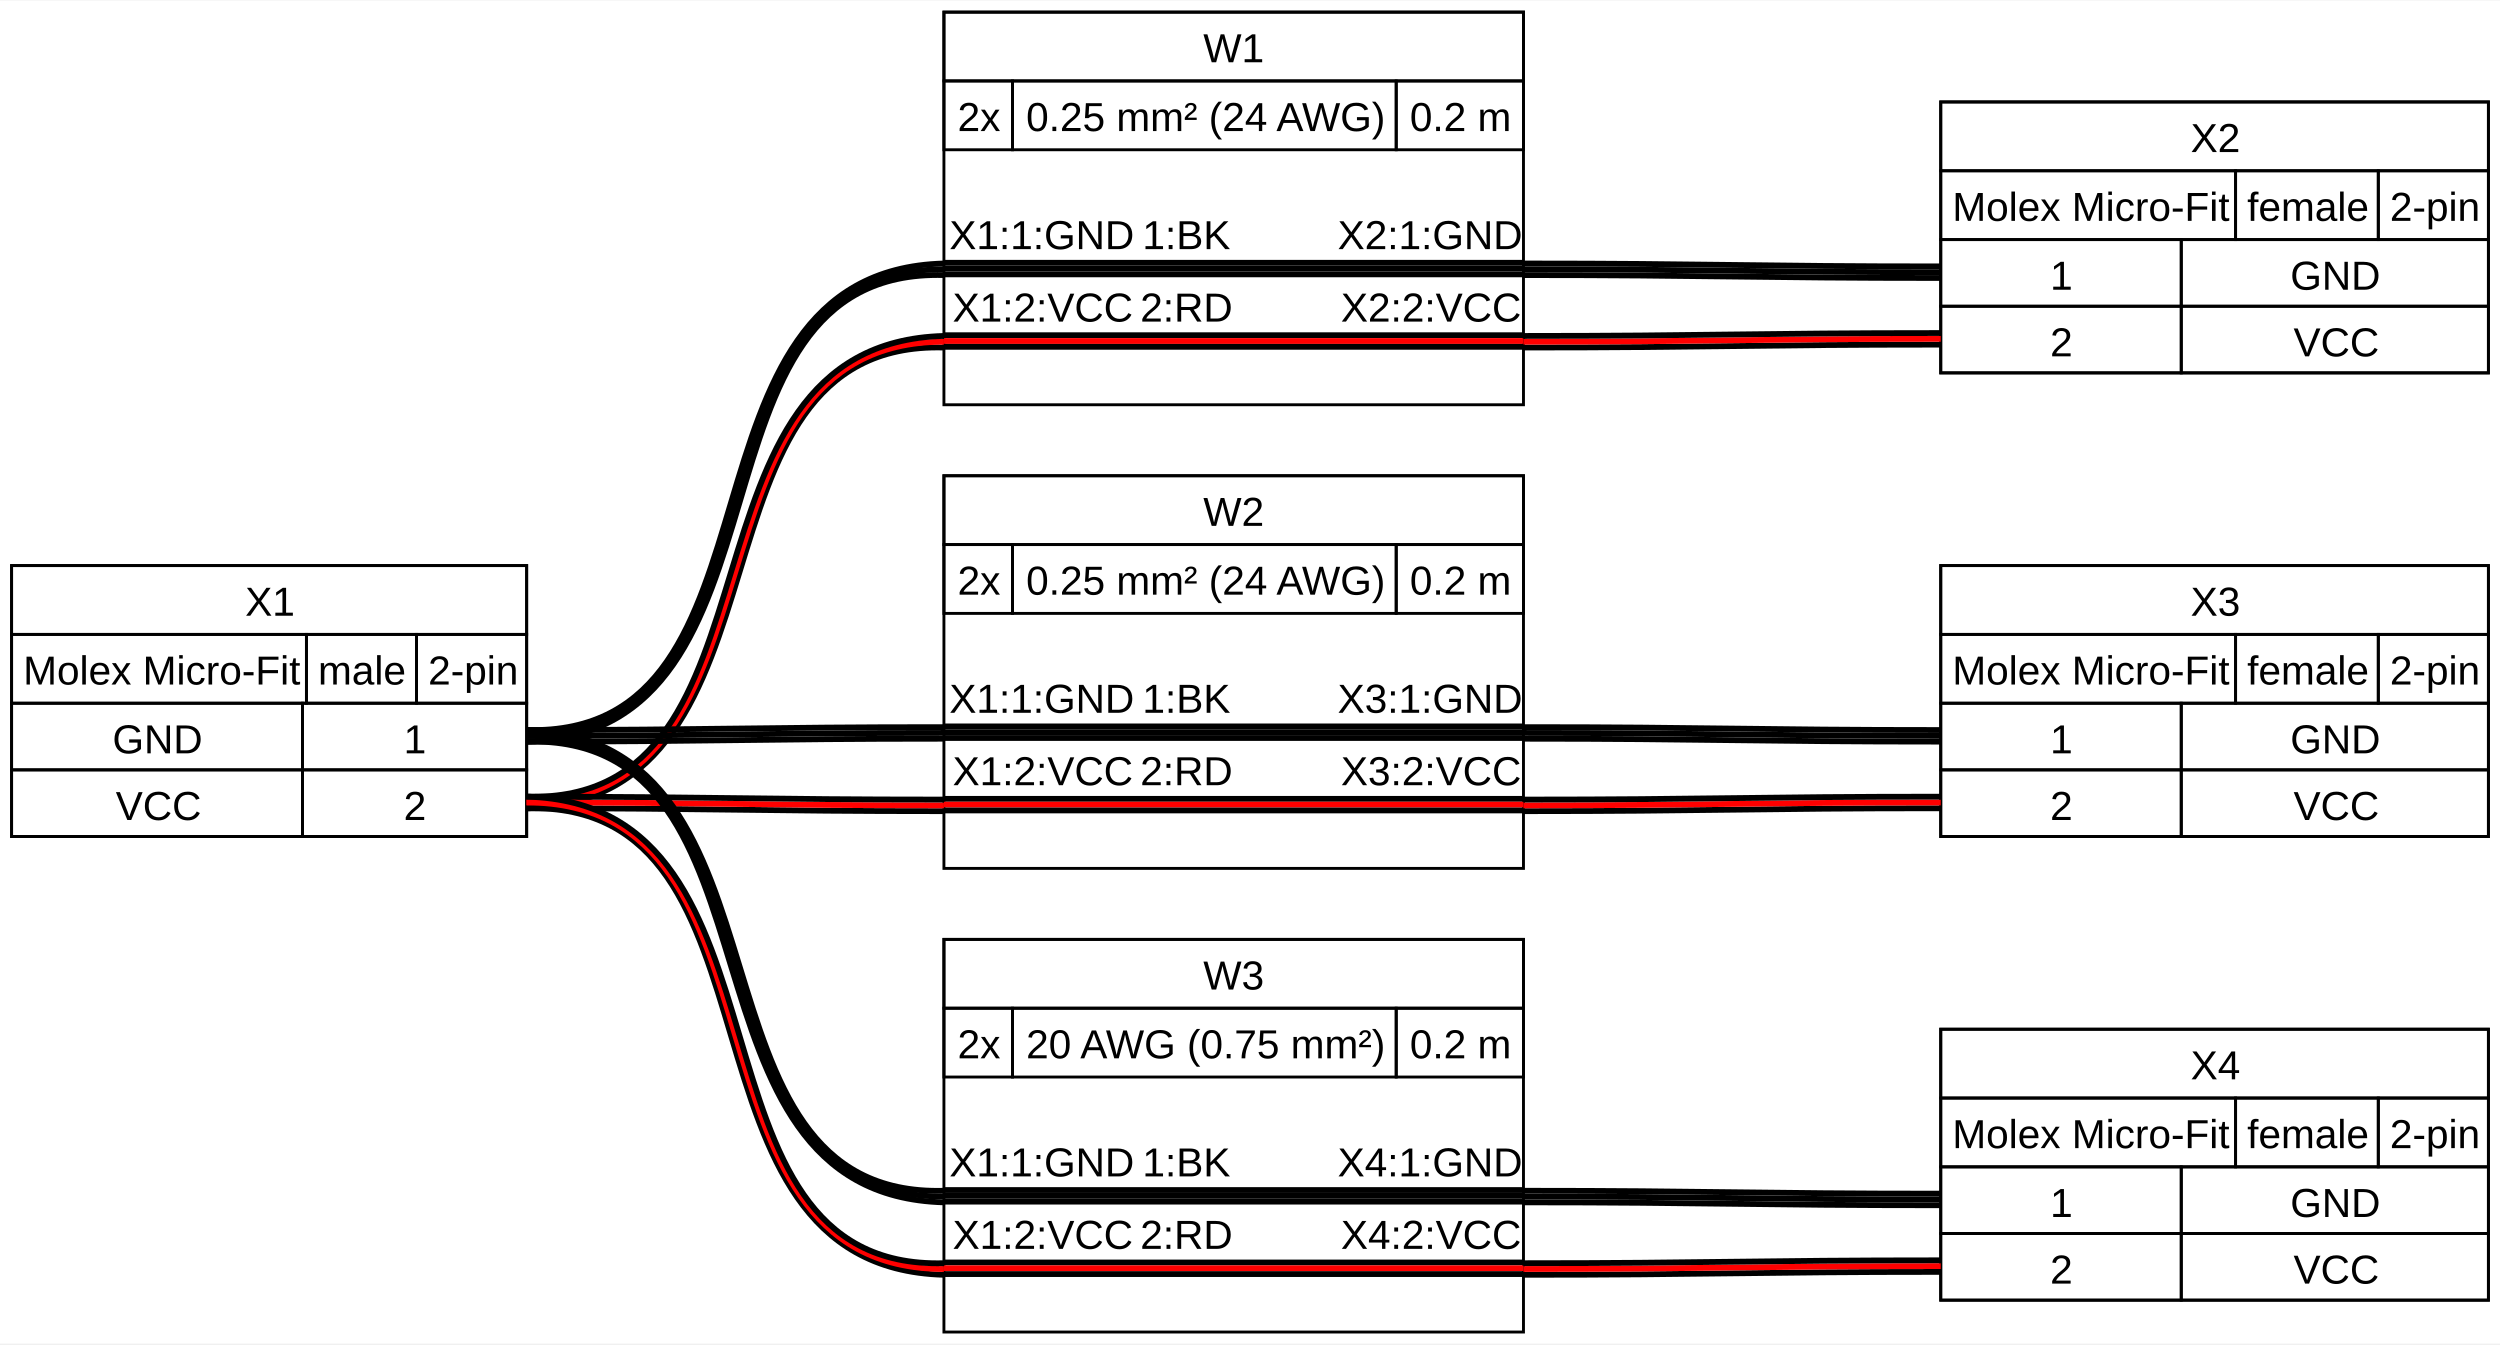
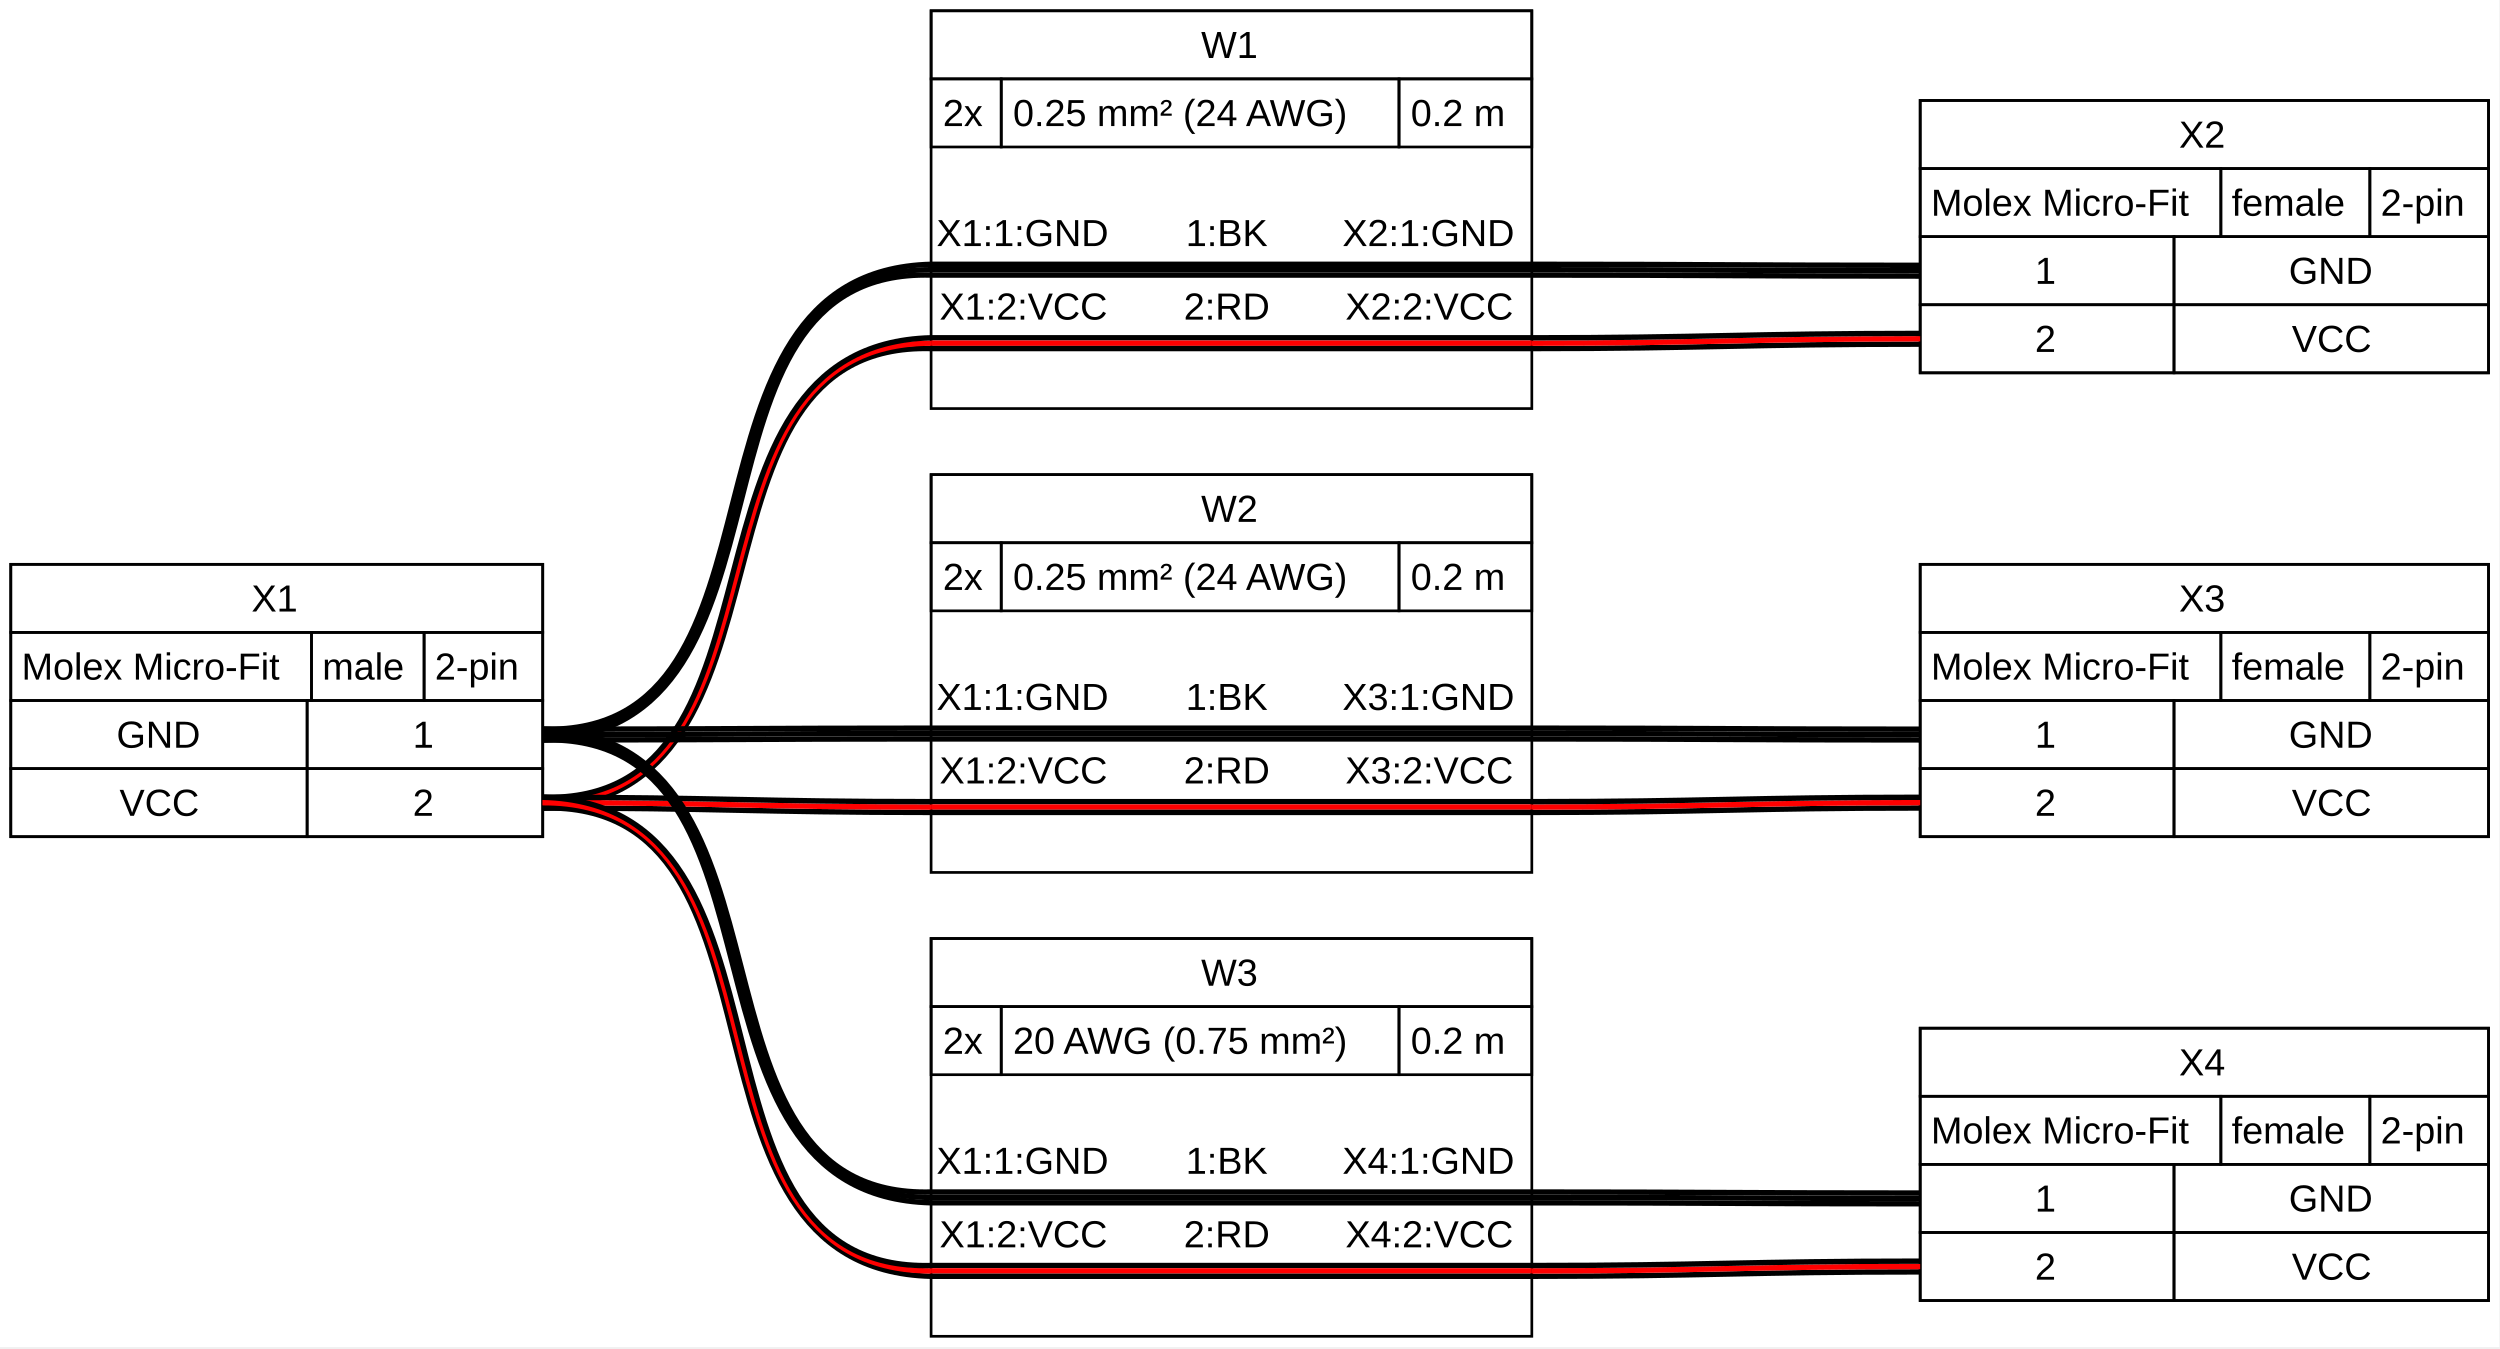
- <svg xmlns="http://www.w3.org/2000/svg" width="863pt" height="464pt" viewBox="0.00 0.00 862.75 463.50">
-   <g id="graph0" class="graph" transform="scale(1 1) rotate(0) translate(4 459.5)">
-     <polygon fill="#ffffff" stroke="none" points="-4,4 -4,-459.5 858.75,-459.5 858.75,4 -4,4" />
+ <svg xmlns="http://www.w3.org/2000/svg" width="927pt" height="500pt" viewBox="0.00 0.00 927.00 500.00">
+   <g id="graph0" class="graph" transform="scale(1 1) rotate(0) translate(4 495.5)">
+     <polygon fill="#ffffff" stroke="none" points="-4,4 -4,-495.5 922.75,-495.5 922.75,4 -4,4" />
    <g id="node1" class="node">
-       <polygon fill="#ffffff" stroke="black" points="177.75,-264.5 0,-264.5 0,-171 177.75,-171 177.75,-264.5" />
-       <polygon fill="none" stroke="black" points="0,-240.75 0,-264.5 177.75,-264.5 177.75,-240.75 0,-240.75" />
-       <text text-anchor="start" x="80.62" y="-247.2" font-family="arial" font-size="14.00">X1</text>
-       <polygon fill="none" stroke="black" points="0,-217 0,-240.75 101.75,-240.75 101.75,-217 0,-217" />
-       <text text-anchor="start" x="4" y="-223.45" font-family="arial" font-size="14.00">Molex Micro-Fit</text>
-       <polygon fill="none" stroke="black" points="101.75,-217 101.75,-240.75 139.75,-240.75 139.75,-217 101.75,-217" />
-       <text text-anchor="start" x="105.75" y="-223.45" font-family="arial" font-size="14.00">male</text>
-       <polygon fill="none" stroke="black" points="139.75,-217 139.75,-240.75 177.75,-240.75 177.75,-217 139.75,-217" />
-       <text text-anchor="start" x="143.75" y="-223.45" font-family="arial" font-size="14.00">2-pin</text>
-       <polygon fill="none" stroke="black" points="0,-194 0,-217 100.38,-217 100.38,-194 0,-194" />
-       <text text-anchor="start" x="34.81" y="-199.7" font-family="arial" font-size="14.00">GND</text>
-       <polygon fill="none" stroke="black" points="100.38,-194 100.38,-217 177.75,-217 177.75,-194 100.38,-194" />
-       <text text-anchor="start" x="135.31" y="-199.7" font-family="arial" font-size="14.00">1</text>
-       <polygon fill="none" stroke="black" points="0,-171 0,-194 100.38,-194 100.38,-171 0,-171" />
-       <text text-anchor="start" x="35.94" y="-176.7" font-family="arial" font-size="14.00">VCC</text>
-       <polygon fill="none" stroke="black" points="100.38,-171 100.38,-194 177.75,-194 177.75,-171 100.38,-171" />
-       <text text-anchor="start" x="135.31" y="-176.7" font-family="arial" font-size="14.00">2</text>
+       <polygon fill="#ffffff" stroke="black" points="197.25,-286.25 0,-286.25 0,-185.25 197.25,-185.25 197.25,-286.25" />
+       <polygon fill="none" stroke="black" points="0,-261 0,-286.25 197.25,-286.25 197.25,-261 0,-261" />
+       <text xml:space="preserve" text-anchor="start" x="89.25" y="-268.75" font-family="arial" font-size="14.00">X1</text>
+       <polygon fill="none" stroke="black" points="0,-235.75 0,-261 111.5,-261 111.5,-235.75 0,-235.75" />
+       <text xml:space="preserve" text-anchor="start" x="4" y="-243.5" font-family="arial" font-size="14.00">Molex Micro-Fit</text>
+       <polygon fill="none" stroke="black" points="111.5,-235.75 111.5,-261 153.25,-261 153.25,-235.75 111.5,-235.75" />
+       <text xml:space="preserve" text-anchor="start" x="115.5" y="-243.5" font-family="arial" font-size="14.00">male</text>
+       <polygon fill="none" stroke="black" points="153.25,-235.75 153.25,-261 197.25,-261 197.25,-235.75 153.25,-235.75" />
+       <text xml:space="preserve" text-anchor="start" x="157.25" y="-243.5" font-family="arial" font-size="14.00">2-pin</text>
+       <polygon fill="none" stroke="black" points="0,-210.5 0,-235.75 109.88,-235.75 109.88,-210.5 0,-210.5" />
+       <text xml:space="preserve" text-anchor="start" x="39.19" y="-218.25" font-family="arial" font-size="14.00">GND</text>
+       <polygon fill="none" stroke="black" points="109.88,-210.5 109.88,-235.75 197.25,-235.75 197.25,-210.5 109.88,-210.5" />
+       <text xml:space="preserve" text-anchor="start" x="149.06" y="-218.25" font-family="arial" font-size="14.00">1</text>
+       <polygon fill="none" stroke="black" points="0,-185.25 0,-210.5 109.88,-210.5 109.88,-185.25 0,-185.25" />
+       <text xml:space="preserve" text-anchor="start" x="40.31" y="-193" font-family="arial" font-size="14.00">VCC</text>
+       <polygon fill="none" stroke="black" points="109.88,-185.25 109.88,-210.5 197.25,-210.5 197.25,-185.25 109.88,-185.25" />
+       <text xml:space="preserve" text-anchor="start" x="149.06" y="-193" font-family="arial" font-size="14.00">2</text>
    </g>
    <g id="node5" class="node">
-       <polygon fill="#ffffff" stroke="black" points="521.75,-455.5 321.75,-455.5 321.75,-320 521.75,-320 521.75,-455.5" />
-       <polygon fill="none" stroke="black" points="321.75,-431.75 321.75,-455.5 521.75,-455.5 521.75,-431.75 321.75,-431.75" />
-       <text text-anchor="start" x="411.25" y="-438.2" font-family="arial" font-size="14.00">W1</text>
-       <polygon fill="none" stroke="black" points="321.75,-408 321.75,-431.75 345.42,-431.75 345.42,-408 321.75,-408" />
-       <text text-anchor="start" x="326.46" y="-414.45" font-family="arial" font-size="14.00">2x</text>
-       <polygon fill="none" stroke="black" points="345.42,-408 345.42,-431.75 477.83,-431.75 477.83,-408 345.42,-408" />
-       <text text-anchor="start" x="350.12" y="-414.45" font-family="arial" font-size="14.00">0.25 mm² (24 AWG)</text>
-       <polygon fill="none" stroke="black" points="477.83,-408 477.83,-431.75 521.75,-431.75 521.75,-408 477.83,-408" />
-       <text text-anchor="start" x="482.54" y="-414.45" font-family="arial" font-size="14.00">0.2 m</text>
-       <text text-anchor="start" x="352.88" y="-392.7" font-family="arial" font-size="14.00"> </text>
-       <text text-anchor="start" x="323.62" y="-373.7" font-family="arial" font-size="14.00">X1:1:GND</text>
-       <text text-anchor="start" x="390.25" y="-373.7" font-family="arial" font-size="14.00">     1:BK    </text>
-       <text text-anchor="start" x="457.62" y="-373.7" font-family="arial" font-size="14.00">X2:1:GND</text>
-       <polygon fill="#000000" stroke="none" points="321.75,-368 321.75,-370 521.75,-370 521.75,-368 321.75,-368" />
-       <polygon fill="#000000" stroke="none" points="321.75,-366 321.75,-368 521.75,-368 521.75,-366 321.75,-366" />
-       <polygon fill="#000000" stroke="none" points="321.75,-364 321.75,-366 521.75,-366 521.75,-364 321.75,-364" />
-       <text text-anchor="start" x="324.75" y="-348.7" font-family="arial" font-size="14.00">X1:2:VCC</text>
-       <text text-anchor="start" x="389.5" y="-348.7" font-family="arial" font-size="14.00">     2:RD    </text>
-       <text text-anchor="start" x="458.75" y="-348.7" font-family="arial" font-size="14.00">X2:2:VCC</text>
-       <polygon fill="#000000" stroke="none" points="321.75,-343 321.75,-345 521.75,-345 521.75,-343 321.75,-343" />
-       <polygon fill="#ff0000" stroke="none" points="321.75,-341 321.75,-343 521.75,-343 521.75,-341 321.75,-341" />
-       <polygon fill="#000000" stroke="none" points="321.75,-339 321.75,-341 521.75,-341 521.75,-339 321.75,-339" />
-       <text text-anchor="start" x="352.88" y="-323.7" font-family="arial" font-size="14.00"> </text>
+       <polygon fill="#ffffff" stroke="black" points="564,-491.5 341.25,-491.5 341.25,-344 564,-344 564,-491.5" />
+       <polygon fill="none" stroke="black" points="341.25,-466.25 341.25,-491.5 564,-491.5 564,-466.25 341.25,-466.25" />
+       <text xml:space="preserve" text-anchor="start" x="441.38" y="-474" font-family="arial" font-size="14.00">W1</text>
+       <polygon fill="none" stroke="black" points="341.25,-441 341.25,-466.25 367.25,-466.25 367.25,-441 341.25,-441" />
+       <text xml:space="preserve" text-anchor="start" x="345.62" y="-448.75" font-family="arial" font-size="14.00">2x</text>
+       <polygon fill="none" stroke="black" points="367.25,-441 367.25,-466.25 514.75,-466.25 514.75,-441 367.25,-441" />
+       <text xml:space="preserve" text-anchor="start" x="371.62" y="-448.75" font-family="arial" font-size="14.00">0.25 mm² (24 AWG)</text>
+       <polygon fill="none" stroke="black" points="514.75,-441 514.75,-466.25 564,-466.25 564,-441 514.75,-441" />
+       <text xml:space="preserve" text-anchor="start" x="519.12" y="-448.75" font-family="arial" font-size="14.00">0.2 m</text>
+       <text xml:space="preserve" text-anchor="start" x="375.12" y="-425.5" font-family="arial" font-size="14.00"> </text>
+       <text xml:space="preserve" text-anchor="start" x="343.25" y="-404.25" font-family="arial" font-size="14.00">X1:1:GND</text>
+       <text xml:space="preserve" text-anchor="start" x="416.25" y="-404.25" font-family="arial" font-size="14.00">     1:BK    </text>
+       <text xml:space="preserve" text-anchor="start" x="493.75" y="-404.25" font-family="arial" font-size="14.00">X2:1:GND</text>
+       <polygon fill="#000000" stroke="none" points="341.25,-396.5 341.25,-398.5 564,-398.5 564,-396.5 341.25,-396.5" />
+       <polygon fill="#000000" stroke="none" points="341.25,-394.5 341.25,-396.5 564,-396.5 564,-394.5 341.25,-394.5" />
+       <polygon fill="#000000" stroke="none" points="341.25,-392.5 341.25,-394.5 564,-394.5 564,-392.5 341.25,-392.5" />
+       <text xml:space="preserve" text-anchor="start" x="344.38" y="-377" font-family="arial" font-size="14.00">X1:2:VCC</text>
+       <text xml:space="preserve" text-anchor="start" x="415.5" y="-377" font-family="arial" font-size="14.00">     2:RD    </text>
+       <text xml:space="preserve" text-anchor="start" x="494.88" y="-377" font-family="arial" font-size="14.00">X2:2:VCC</text>
+       <polygon fill="#000000" stroke="none" points="341.25,-369.25 341.25,-371.25 564,-371.25 564,-369.25 341.25,-369.25" />
+       <polygon fill="#ff0000" stroke="none" points="341.25,-367.25 341.25,-369.25 564,-369.25 564,-367.25 341.25,-367.25" />
+       <polygon fill="#000000" stroke="none" points="341.25,-365.25 341.25,-367.25 564,-367.25 564,-365.25 341.25,-365.25" />
+       <text xml:space="preserve" text-anchor="start" x="375.12" y="-349.75" font-family="arial" font-size="14.00"> </text>
    </g>
    <g id="edge1" class="edge">
-       <path fill="none" stroke="#000000" stroke-width="2" d="M177.75,-203.75C275.67,-206.32 227.67,-367.32 321.75,-364.75" />
-       <path fill="none" stroke="#000000" stroke-width="2" d="M177.75,-205.75C273.75,-205.75 225.75,-366.75 321.75,-366.75" />
-       <path fill="none" stroke="#000000" stroke-width="2" d="M177.75,-207.75C271.83,-205.18 223.83,-366.18 321.75,-368.75" />
+       <path fill="none" stroke="#000000" stroke-width="2" d="M197.25,-221.13C298.98,-223.74 243.33,-396.11 341.25,-393.5" />
+       <path fill="none" stroke="#000000" stroke-width="2" d="M197.25,-223.12C297.08,-223.12 241.42,-395.5 341.25,-395.5" />
+       <path fill="none" stroke="#000000" stroke-width="2" d="M197.25,-225.12C295.17,-222.51 239.52,-394.89 341.25,-397.5" />
    </g>
    <g id="edge3" class="edge">
-       <path fill="none" stroke="#000000" stroke-width="2" d="M177.75,-180.75C275.01,-183.31 228.33,-342.31 321.75,-339.75" />
-       <path fill="none" stroke="#ff0000" stroke-width="2" d="M177.75,-182.75C273.09,-182.75 226.41,-341.75 321.75,-341.75" />
-       <path fill="none" stroke="#000000" stroke-width="2" d="M177.75,-184.75C271.17,-182.19 224.49,-341.19 321.75,-343.75" />
+       <path fill="none" stroke="#000000" stroke-width="2" d="M197.25,-195.88C298.3,-198.48 244.01,-368.86 341.25,-366.25" />
+       <path fill="none" stroke="#ff0000" stroke-width="2" d="M197.25,-197.88C296.4,-197.88 242.1,-368.25 341.25,-368.25" />
+       <path fill="none" stroke="#000000" stroke-width="2" d="M197.25,-199.87C294.49,-197.27 240.2,-367.64 341.25,-370.25" />
    </g>
    <g id="node6" class="node">
-       <polygon fill="#ffffff" stroke="black" points="521.75,-295.5 321.75,-295.5 321.75,-160 521.75,-160 521.75,-295.5" />
-       <polygon fill="none" stroke="black" points="321.75,-271.75 321.75,-295.5 521.75,-295.5 521.75,-271.75 321.75,-271.75" />
-       <text text-anchor="start" x="411.25" y="-278.2" font-family="arial" font-size="14.00">W2</text>
-       <polygon fill="none" stroke="black" points="321.75,-248 321.75,-271.75 345.42,-271.75 345.42,-248 321.75,-248" />
-       <text text-anchor="start" x="326.46" y="-254.45" font-family="arial" font-size="14.00">2x</text>
-       <polygon fill="none" stroke="black" points="345.42,-248 345.42,-271.75 477.83,-271.75 477.83,-248 345.42,-248" />
-       <text text-anchor="start" x="350.12" y="-254.45" font-family="arial" font-size="14.00">0.25 mm² (24 AWG)</text>
-       <polygon fill="none" stroke="black" points="477.83,-248 477.83,-271.75 521.75,-271.75 521.75,-248 477.83,-248" />
-       <text text-anchor="start" x="482.54" y="-254.45" font-family="arial" font-size="14.00">0.2 m</text>
-       <text text-anchor="start" x="352.88" y="-232.7" font-family="arial" font-size="14.00"> </text>
-       <text text-anchor="start" x="323.62" y="-213.7" font-family="arial" font-size="14.00">X1:1:GND</text>
-       <text text-anchor="start" x="390.25" y="-213.7" font-family="arial" font-size="14.00">     1:BK    </text>
-       <text text-anchor="start" x="457.62" y="-213.7" font-family="arial" font-size="14.00">X3:1:GND</text>
-       <polygon fill="#000000" stroke="none" points="321.75,-208 321.75,-210 521.75,-210 521.75,-208 321.75,-208" />
-       <polygon fill="#000000" stroke="none" points="321.75,-206 321.75,-208 521.75,-208 521.75,-206 321.75,-206" />
-       <polygon fill="#000000" stroke="none" points="321.75,-204 321.75,-206 521.75,-206 521.75,-204 321.75,-204" />
-       <text text-anchor="start" x="324.75" y="-188.7" font-family="arial" font-size="14.00">X1:2:VCC</text>
-       <text text-anchor="start" x="389.5" y="-188.7" font-family="arial" font-size="14.00">     2:RD    </text>
-       <text text-anchor="start" x="458.75" y="-188.7" font-family="arial" font-size="14.00">X3:2:VCC</text>
-       <polygon fill="#000000" stroke="none" points="321.75,-183 321.75,-185 521.75,-185 521.75,-183 321.75,-183" />
-       <polygon fill="#ff0000" stroke="none" points="321.75,-181 321.75,-183 521.75,-183 521.75,-181 321.75,-181" />
-       <polygon fill="#000000" stroke="none" points="321.75,-179 321.75,-181 521.75,-181 521.75,-179 321.75,-179" />
-       <text text-anchor="start" x="352.88" y="-163.7" font-family="arial" font-size="14.00"> </text>
+       <polygon fill="#ffffff" stroke="black" points="564,-319.5 341.25,-319.5 341.25,-172 564,-172 564,-319.5" />
+       <polygon fill="none" stroke="black" points="341.25,-294.25 341.25,-319.5 564,-319.5 564,-294.25 341.25,-294.25" />
+       <text xml:space="preserve" text-anchor="start" x="441.38" y="-302" font-family="arial" font-size="14.00">W2</text>
+       <polygon fill="none" stroke="black" points="341.25,-269 341.25,-294.25 367.25,-294.25 367.25,-269 341.25,-269" />
+       <text xml:space="preserve" text-anchor="start" x="345.62" y="-276.75" font-family="arial" font-size="14.00">2x</text>
+       <polygon fill="none" stroke="black" points="367.25,-269 367.25,-294.25 514.75,-294.25 514.75,-269 367.25,-269" />
+       <text xml:space="preserve" text-anchor="start" x="371.62" y="-276.75" font-family="arial" font-size="14.00">0.25 mm² (24 AWG)</text>
+       <polygon fill="none" stroke="black" points="514.75,-269 514.75,-294.25 564,-294.25 564,-269 514.75,-269" />
+       <text xml:space="preserve" text-anchor="start" x="519.12" y="-276.75" font-family="arial" font-size="14.00">0.2 m</text>
+       <text xml:space="preserve" text-anchor="start" x="375.12" y="-253.5" font-family="arial" font-size="14.00"> </text>
+       <text xml:space="preserve" text-anchor="start" x="343.25" y="-232.25" font-family="arial" font-size="14.00">X1:1:GND</text>
+       <text xml:space="preserve" text-anchor="start" x="416.25" y="-232.25" font-family="arial" font-size="14.00">     1:BK    </text>
+       <text xml:space="preserve" text-anchor="start" x="493.75" y="-232.25" font-family="arial" font-size="14.00">X3:1:GND</text>
+       <polygon fill="#000000" stroke="none" points="341.25,-224.5 341.25,-226.5 564,-226.5 564,-224.5 341.25,-224.5" />
+       <polygon fill="#000000" stroke="none" points="341.25,-222.5 341.25,-224.5 564,-224.5 564,-222.5 341.25,-222.5" />
+       <polygon fill="#000000" stroke="none" points="341.25,-220.5 341.25,-222.5 564,-222.5 564,-220.5 341.25,-220.5" />
+       <text xml:space="preserve" text-anchor="start" x="344.38" y="-205" font-family="arial" font-size="14.00">X1:2:VCC</text>
+       <text xml:space="preserve" text-anchor="start" x="415.5" y="-205" font-family="arial" font-size="14.00">     2:RD    </text>
+       <text xml:space="preserve" text-anchor="start" x="494.88" y="-205" font-family="arial" font-size="14.00">X3:2:VCC</text>
+       <polygon fill="#000000" stroke="none" points="341.25,-197.25 341.25,-199.25 564,-199.25 564,-197.25 341.25,-197.25" />
+       <polygon fill="#ff0000" stroke="none" points="341.25,-195.25 341.25,-197.25 564,-197.25 564,-195.25 341.25,-195.25" />
+       <polygon fill="#000000" stroke="none" points="341.25,-193.25 341.25,-195.25 564,-195.25 564,-193.25 341.25,-193.25" />
+       <text xml:space="preserve" text-anchor="start" x="375.12" y="-177.75" font-family="arial" font-size="14.00"> </text>
    </g>
    <g id="edge5" class="edge">
-       <path fill="none" stroke="#000000" stroke-width="2" d="M177.75,-203.75C241.88,-203.75 257.87,-204.75 321.75,-204.75" />
-       <path fill="none" stroke="#000000" stroke-width="2" d="M177.75,-205.75C241.75,-205.75 257.75,-206.75 321.75,-206.75" />
-       <path fill="none" stroke="#000000" stroke-width="2" d="M177.75,-207.75C241.63,-207.75 257.62,-208.75 321.75,-208.75" />
+       <path fill="none" stroke="#000000" stroke-width="2" d="M197.25,-221.13C261.3,-221.13 277.3,-221.5 341.25,-221.5" />
+       <path fill="none" stroke="#000000" stroke-width="2" d="M197.25,-223.12C261.25,-223.12 277.25,-223.5 341.25,-223.5" />
+       <path fill="none" stroke="#000000" stroke-width="2" d="M197.25,-225.12C261.2,-225.12 277.2,-225.5 341.25,-225.5" />
    </g>
    <g id="edge7" class="edge">
-       <path fill="none" stroke="#000000" stroke-width="2" d="M177.75,-180.75C241.63,-180.75 257.62,-179.75 321.75,-179.75" />
-       <path fill="none" stroke="#ff0000" stroke-width="2" d="M177.75,-182.75C241.75,-182.75 257.75,-181.75 321.75,-181.75" />
-       <path fill="none" stroke="#000000" stroke-width="2" d="M177.75,-184.75C241.88,-184.75 257.87,-183.75 321.75,-183.75" />
+       <path fill="none" stroke="#000000" stroke-width="2" d="M197.25,-195.88C261.05,-195.89 277.04,-194.26 341.25,-194.25" />
+       <path fill="none" stroke="#ff0000" stroke-width="2" d="M197.25,-197.88C261.25,-197.88 277.25,-196.25 341.25,-196.25" />
+       <path fill="none" stroke="#000000" stroke-width="2" d="M197.25,-199.87C261.46,-199.86 277.45,-198.24 341.25,-198.25" />
    </g>
    <g id="node7" class="node">
-       <polygon fill="#ffffff" stroke="black" points="521.75,-135.5 321.75,-135.5 321.75,0 521.75,0 521.75,-135.5" />
-       <polygon fill="none" stroke="black" points="321.75,-111.75 321.75,-135.5 521.75,-135.5 521.75,-111.75 321.75,-111.75" />
-       <text text-anchor="start" x="411.25" y="-118.2" font-family="arial" font-size="14.00">W3</text>
-       <polygon fill="none" stroke="black" points="321.75,-88 321.75,-111.75 345.42,-111.75 345.42,-88 321.75,-88" />
-       <text text-anchor="start" x="326.46" y="-94.45" font-family="arial" font-size="14.00">2x</text>
-       <polygon fill="none" stroke="black" points="345.42,-88 345.42,-111.75 477.83,-111.75 477.83,-88 345.42,-88" />
-       <text text-anchor="start" x="350.12" y="-94.45" font-family="arial" font-size="14.00">20 AWG (0.75 mm²)</text>
-       <polygon fill="none" stroke="black" points="477.83,-88 477.83,-111.75 521.75,-111.75 521.75,-88 477.83,-88" />
-       <text text-anchor="start" x="482.54" y="-94.45" font-family="arial" font-size="14.00">0.2 m</text>
-       <text text-anchor="start" x="352.88" y="-72.7" font-family="arial" font-size="14.00"> </text>
-       <text text-anchor="start" x="323.62" y="-53.7" font-family="arial" font-size="14.00">X1:1:GND</text>
-       <text text-anchor="start" x="390.25" y="-53.7" font-family="arial" font-size="14.00">     1:BK    </text>
-       <text text-anchor="start" x="457.62" y="-53.7" font-family="arial" font-size="14.00">X4:1:GND</text>
-       <polygon fill="#000000" stroke="none" points="321.75,-48 321.75,-50 521.75,-50 521.75,-48 321.75,-48" />
-       <polygon fill="#000000" stroke="none" points="321.75,-46 321.75,-48 521.75,-48 521.75,-46 321.75,-46" />
-       <polygon fill="#000000" stroke="none" points="321.75,-44 321.75,-46 521.75,-46 521.75,-44 321.75,-44" />
-       <text text-anchor="start" x="324.75" y="-28.7" font-family="arial" font-size="14.00">X1:2:VCC</text>
-       <text text-anchor="start" x="389.5" y="-28.7" font-family="arial" font-size="14.00">     2:RD    </text>
-       <text text-anchor="start" x="458.75" y="-28.7" font-family="arial" font-size="14.00">X4:2:VCC</text>
-       <polygon fill="#000000" stroke="none" points="321.75,-23 321.75,-25 521.75,-25 521.75,-23 321.75,-23" />
-       <polygon fill="#ff0000" stroke="none" points="321.75,-21 321.75,-23 521.75,-23 521.75,-21 321.75,-21" />
-       <polygon fill="#000000" stroke="none" points="321.75,-19 321.75,-21 521.75,-21 521.75,-19 321.75,-19" />
-       <text text-anchor="start" x="352.88" y="-3.7" font-family="arial" font-size="14.00"> </text>
+       <polygon fill="#ffffff" stroke="black" points="564,-147.5 341.25,-147.5 341.25,0 564,0 564,-147.5" />
+       <polygon fill="none" stroke="black" points="341.25,-122.25 341.25,-147.5 564,-147.5 564,-122.25 341.25,-122.25" />
+       <text xml:space="preserve" text-anchor="start" x="441.38" y="-130" font-family="arial" font-size="14.00">W3</text>
+       <polygon fill="none" stroke="black" points="341.25,-97 341.25,-122.25 367.25,-122.25 367.25,-97 341.25,-97" />
+       <text xml:space="preserve" text-anchor="start" x="345.62" y="-104.75" font-family="arial" font-size="14.00">2x</text>
+       <polygon fill="none" stroke="black" points="367.25,-97 367.25,-122.25 514.75,-122.25 514.75,-97 367.25,-97" />
+       <text xml:space="preserve" text-anchor="start" x="371.62" y="-104.75" font-family="arial" font-size="14.00">20 AWG (0.75 mm²)</text>
+       <polygon fill="none" stroke="black" points="514.75,-97 514.75,-122.25 564,-122.25 564,-97 514.75,-97" />
+       <text xml:space="preserve" text-anchor="start" x="519.12" y="-104.75" font-family="arial" font-size="14.00">0.2 m</text>
+       <text xml:space="preserve" text-anchor="start" x="375.12" y="-81.5" font-family="arial" font-size="14.00"> </text>
+       <text xml:space="preserve" text-anchor="start" x="343.25" y="-60.25" font-family="arial" font-size="14.00">X1:1:GND</text>
+       <text xml:space="preserve" text-anchor="start" x="416.25" y="-60.25" font-family="arial" font-size="14.00">     1:BK    </text>
+       <text xml:space="preserve" text-anchor="start" x="493.75" y="-60.25" font-family="arial" font-size="14.00">X4:1:GND</text>
+       <polygon fill="#000000" stroke="none" points="341.25,-52.5 341.25,-54.5 564,-54.5 564,-52.5 341.25,-52.5" />
+       <polygon fill="#000000" stroke="none" points="341.25,-50.5 341.25,-52.5 564,-52.5 564,-50.5 341.25,-50.5" />
+       <polygon fill="#000000" stroke="none" points="341.25,-48.5 341.25,-50.5 564,-50.5 564,-48.5 341.25,-48.5" />
+       <text xml:space="preserve" text-anchor="start" x="344.38" y="-33" font-family="arial" font-size="14.00">X1:2:VCC</text>
+       <text xml:space="preserve" text-anchor="start" x="415.5" y="-33" font-family="arial" font-size="14.00">     2:RD    </text>
+       <text xml:space="preserve" text-anchor="start" x="494.88" y="-33" font-family="arial" font-size="14.00">X4:2:VCC</text>
+       <polygon fill="#000000" stroke="none" points="341.25,-25.25 341.25,-27.25 564,-27.25 564,-25.25 341.25,-25.25" />
+       <polygon fill="#ff0000" stroke="none" points="341.25,-23.25 341.25,-25.25 564,-25.25 564,-23.25 341.25,-23.25" />
+       <polygon fill="#000000" stroke="none" points="341.25,-21.25 341.25,-23.25 564,-23.25 564,-21.25 341.25,-21.25" />
+       <text xml:space="preserve" text-anchor="start" x="375.12" y="-5.75" font-family="arial" font-size="14.00"> </text>
    </g>
    <g id="edge9" class="edge">
-       <path fill="none" stroke="#000000" stroke-width="2" d="M177.75,-203.75C271.17,-206.31 224.49,-47.31 321.75,-44.75" />
-       <path fill="none" stroke="#000000" stroke-width="2" d="M177.75,-205.75C273.09,-205.75 226.41,-46.75 321.75,-46.75" />
-       <path fill="none" stroke="#000000" stroke-width="2" d="M177.75,-207.75C275.01,-205.19 228.33,-46.19 321.75,-48.75" />
+       <path fill="none" stroke="#000000" stroke-width="2" d="M197.25,-221.13C294.92,-223.74 239.78,-52.11 341.25,-49.5" />
+       <path fill="none" stroke="#000000" stroke-width="2" d="M197.25,-223.12C296.82,-223.12 241.68,-51.5 341.25,-51.5" />
+       <path fill="none" stroke="#000000" stroke-width="2" d="M197.25,-225.12C298.72,-222.51 243.58,-50.89 341.25,-53.5" />
    </g>
    <g id="edge11" class="edge">
-       <path fill="none" stroke="#000000" stroke-width="2" d="M177.75,-180.75C271.83,-183.32 223.83,-22.32 321.75,-19.75" />
-       <path fill="none" stroke="#ff0000" stroke-width="2" d="M177.75,-182.75C273.75,-182.75 225.75,-21.75 321.75,-21.75" />
-       <path fill="none" stroke="#000000" stroke-width="2" d="M177.75,-184.75C275.67,-182.18 227.67,-21.18 321.75,-23.75" />
+       <path fill="none" stroke="#000000" stroke-width="2" d="M197.25,-195.88C295.6,-198.49 239.1,-24.87 341.25,-22.25" />
+       <path fill="none" stroke="#ff0000" stroke-width="2" d="M197.25,-197.88C297.5,-197.88 241,-24.25 341.25,-24.25" />
+       <path fill="none" stroke="#000000" stroke-width="2" d="M197.25,-199.87C299.4,-197.26 242.9,-23.63 341.25,-26.25" />
    </g>
    <g id="node2" class="node">
-       <polygon fill="#ffffff" stroke="black" points="854.75,-424.5 665.75,-424.5 665.75,-331 854.75,-331 854.75,-424.5" />
-       <polygon fill="none" stroke="black" points="665.75,-400.75 665.75,-424.5 854.75,-424.5 854.75,-400.75 665.75,-400.75" />
-       <text text-anchor="start" x="752" y="-407.2" font-family="arial" font-size="14.00">X2</text>
-       <polygon fill="none" stroke="black" points="665.75,-377 665.75,-400.75 767.5,-400.75 767.5,-377 665.75,-377" />
-       <text text-anchor="start" x="669.75" y="-383.45" font-family="arial" font-size="14.00">Molex Micro-Fit</text>
-       <polygon fill="none" stroke="black" points="767.5,-377 767.5,-400.75 816.75,-400.75 816.75,-377 767.5,-377" />
-       <text text-anchor="start" x="771.5" y="-383.45" font-family="arial" font-size="14.00">female</text>
-       <polygon fill="none" stroke="black" points="816.75,-377 816.75,-400.75 854.75,-400.75 854.75,-377 816.75,-377" />
-       <text text-anchor="start" x="820.75" y="-383.45" font-family="arial" font-size="14.00">2-pin</text>
-       <polygon fill="none" stroke="black" points="665.75,-354 665.75,-377 748.75,-377 748.75,-354 665.75,-354" />
-       <text text-anchor="start" x="703.5" y="-359.7" font-family="arial" font-size="14.00">1</text>
-       <polygon fill="none" stroke="black" points="748.75,-354 748.75,-377 854.75,-377 854.75,-354 748.75,-354" />
-       <text text-anchor="start" x="786.38" y="-359.7" font-family="arial" font-size="14.00">GND</text>
-       <polygon fill="none" stroke="black" points="665.75,-331 665.75,-354 748.75,-354 748.75,-331 665.75,-331" />
-       <text text-anchor="start" x="703.5" y="-336.7" font-family="arial" font-size="14.00">2</text>
-       <polygon fill="none" stroke="black" points="748.75,-331 748.75,-354 854.75,-354 854.75,-331 748.75,-331" />
-       <text text-anchor="start" x="787.5" y="-336.7" font-family="arial" font-size="14.00">VCC</text>
+       <polygon fill="#ffffff" stroke="black" points="918.75,-458.25 708,-458.25 708,-357.25 918.75,-357.25 918.75,-458.25" />
+       <polygon fill="none" stroke="black" points="708,-433 708,-458.25 918.75,-458.25 918.75,-433 708,-433" />
+       <text xml:space="preserve" text-anchor="start" x="804" y="-440.75" font-family="arial" font-size="14.00">X2</text>
+       <polygon fill="none" stroke="black" points="708,-407.75 708,-433 819.5,-433 819.5,-407.75 708,-407.75" />
+       <text xml:space="preserve" text-anchor="start" x="712" y="-415.5" font-family="arial" font-size="14.00">Molex Micro-Fit</text>
+       <polygon fill="none" stroke="black" points="819.5,-407.75 819.5,-433 874.75,-433 874.75,-407.75 819.5,-407.75" />
+       <text xml:space="preserve" text-anchor="start" x="823.5" y="-415.5" font-family="arial" font-size="14.00">female</text>
+       <polygon fill="none" stroke="black" points="874.75,-407.75 874.75,-433 918.75,-433 918.75,-407.75 874.75,-407.75" />
+       <text xml:space="preserve" text-anchor="start" x="878.75" y="-415.5" font-family="arial" font-size="14.00">2-pin</text>
+       <polygon fill="none" stroke="black" points="708,-382.5 708,-407.75 802.12,-407.75 802.12,-382.5 708,-382.5" />
+       <text xml:space="preserve" text-anchor="start" x="750.56" y="-390.25" font-family="arial" font-size="14.00">1</text>
+       <polygon fill="none" stroke="black" points="802.12,-382.5 802.12,-407.75 918.75,-407.75 918.75,-382.5 802.12,-382.5" />
+       <text xml:space="preserve" text-anchor="start" x="844.69" y="-390.25" font-family="arial" font-size="14.00">GND</text>
+       <polygon fill="none" stroke="black" points="708,-357.25 708,-382.5 802.12,-382.5 802.12,-357.25 708,-357.25" />
+       <text xml:space="preserve" text-anchor="start" x="750.56" y="-365" font-family="arial" font-size="14.00">2</text>
+       <polygon fill="none" stroke="black" points="802.12,-357.25 802.12,-382.5 918.75,-382.5 918.75,-357.25 802.12,-357.25" />
+       <text xml:space="preserve" text-anchor="start" x="845.81" y="-365" font-family="arial" font-size="14.00">VCC</text>
    </g>
    <g id="node3" class="node">
-       <polygon fill="#ffffff" stroke="black" points="854.75,-264.5 665.75,-264.5 665.75,-171 854.75,-171 854.75,-264.5" />
-       <polygon fill="none" stroke="black" points="665.75,-240.75 665.75,-264.5 854.75,-264.5 854.75,-240.75 665.75,-240.75" />
-       <text text-anchor="start" x="752" y="-247.2" font-family="arial" font-size="14.00">X3</text>
-       <polygon fill="none" stroke="black" points="665.75,-217 665.75,-240.75 767.5,-240.75 767.5,-217 665.75,-217" />
-       <text text-anchor="start" x="669.75" y="-223.45" font-family="arial" font-size="14.00">Molex Micro-Fit</text>
-       <polygon fill="none" stroke="black" points="767.5,-217 767.5,-240.75 816.75,-240.75 816.75,-217 767.5,-217" />
-       <text text-anchor="start" x="771.5" y="-223.45" font-family="arial" font-size="14.00">female</text>
-       <polygon fill="none" stroke="black" points="816.75,-217 816.75,-240.75 854.75,-240.75 854.75,-217 816.75,-217" />
-       <text text-anchor="start" x="820.75" y="-223.45" font-family="arial" font-size="14.00">2-pin</text>
-       <polygon fill="none" stroke="black" points="665.75,-194 665.75,-217 748.75,-217 748.75,-194 665.75,-194" />
-       <text text-anchor="start" x="703.5" y="-199.7" font-family="arial" font-size="14.00">1</text>
-       <polygon fill="none" stroke="black" points="748.75,-194 748.75,-217 854.75,-217 854.75,-194 748.75,-194" />
-       <text text-anchor="start" x="786.38" y="-199.7" font-family="arial" font-size="14.00">GND</text>
-       <polygon fill="none" stroke="black" points="665.75,-171 665.75,-194 748.75,-194 748.75,-171 665.75,-171" />
-       <text text-anchor="start" x="703.5" y="-176.7" font-family="arial" font-size="14.00">2</text>
-       <polygon fill="none" stroke="black" points="748.75,-171 748.75,-194 854.75,-194 854.75,-171 748.75,-171" />
-       <text text-anchor="start" x="787.5" y="-176.7" font-family="arial" font-size="14.00">VCC</text>
+       <polygon fill="#ffffff" stroke="black" points="918.75,-286.25 708,-286.25 708,-185.25 918.75,-185.25 918.75,-286.25" />
+       <polygon fill="none" stroke="black" points="708,-261 708,-286.25 918.75,-286.25 918.75,-261 708,-261" />
+       <text xml:space="preserve" text-anchor="start" x="804" y="-268.75" font-family="arial" font-size="14.00">X3</text>
+       <polygon fill="none" stroke="black" points="708,-235.75 708,-261 819.5,-261 819.5,-235.75 708,-235.75" />
+       <text xml:space="preserve" text-anchor="start" x="712" y="-243.5" font-family="arial" font-size="14.00">Molex Micro-Fit</text>
+       <polygon fill="none" stroke="black" points="819.5,-235.75 819.5,-261 874.75,-261 874.75,-235.75 819.5,-235.75" />
+       <text xml:space="preserve" text-anchor="start" x="823.5" y="-243.5" font-family="arial" font-size="14.00">female</text>
+       <polygon fill="none" stroke="black" points="874.75,-235.75 874.75,-261 918.75,-261 918.75,-235.75 874.75,-235.75" />
+       <text xml:space="preserve" text-anchor="start" x="878.75" y="-243.5" font-family="arial" font-size="14.00">2-pin</text>
+       <polygon fill="none" stroke="black" points="708,-210.5 708,-235.75 802.12,-235.75 802.12,-210.5 708,-210.5" />
+       <text xml:space="preserve" text-anchor="start" x="750.56" y="-218.25" font-family="arial" font-size="14.00">1</text>
+       <polygon fill="none" stroke="black" points="802.12,-210.5 802.12,-235.75 918.75,-235.75 918.75,-210.5 802.12,-210.5" />
+       <text xml:space="preserve" text-anchor="start" x="844.69" y="-218.25" font-family="arial" font-size="14.00">GND</text>
+       <polygon fill="none" stroke="black" points="708,-185.25 708,-210.5 802.12,-210.5 802.12,-185.25 708,-185.25" />
+       <text xml:space="preserve" text-anchor="start" x="750.56" y="-193" font-family="arial" font-size="14.00">2</text>
+       <polygon fill="none" stroke="black" points="802.12,-185.25 802.12,-210.5 918.75,-210.5 918.75,-185.25 802.12,-185.25" />
+       <text xml:space="preserve" text-anchor="start" x="845.81" y="-193" font-family="arial" font-size="14.00">VCC</text>
    </g>
    <g id="node4" class="node">
-       <polygon fill="#ffffff" stroke="black" points="854.75,-104.5 665.75,-104.5 665.75,-11 854.75,-11 854.75,-104.5" />
-       <polygon fill="none" stroke="black" points="665.75,-80.75 665.75,-104.5 854.75,-104.5 854.75,-80.75 665.75,-80.75" />
-       <text text-anchor="start" x="752" y="-87.2" font-family="arial" font-size="14.00">X4</text>
-       <polygon fill="none" stroke="black" points="665.75,-57 665.75,-80.75 767.5,-80.75 767.5,-57 665.75,-57" />
-       <text text-anchor="start" x="669.75" y="-63.45" font-family="arial" font-size="14.00">Molex Micro-Fit</text>
-       <polygon fill="none" stroke="black" points="767.5,-57 767.5,-80.75 816.75,-80.75 816.75,-57 767.5,-57" />
-       <text text-anchor="start" x="771.5" y="-63.45" font-family="arial" font-size="14.00">female</text>
-       <polygon fill="none" stroke="black" points="816.75,-57 816.75,-80.75 854.75,-80.75 854.75,-57 816.75,-57" />
-       <text text-anchor="start" x="820.75" y="-63.45" font-family="arial" font-size="14.00">2-pin</text>
-       <polygon fill="none" stroke="black" points="665.75,-34 665.75,-57 748.75,-57 748.75,-34 665.75,-34" />
-       <text text-anchor="start" x="703.5" y="-39.7" font-family="arial" font-size="14.00">1</text>
-       <polygon fill="none" stroke="black" points="748.75,-34 748.75,-57 854.75,-57 854.75,-34 748.75,-34" />
-       <text text-anchor="start" x="786.38" y="-39.7" font-family="arial" font-size="14.00">GND</text>
-       <polygon fill="none" stroke="black" points="665.75,-11 665.75,-34 748.75,-34 748.75,-11 665.75,-11" />
-       <text text-anchor="start" x="703.5" y="-16.7" font-family="arial" font-size="14.00">2</text>
-       <polygon fill="none" stroke="black" points="748.75,-11 748.75,-34 854.75,-34 854.75,-11 748.75,-11" />
-       <text text-anchor="start" x="787.5" y="-16.7" font-family="arial" font-size="14.00">VCC</text>
+       <polygon fill="#ffffff" stroke="black" points="918.75,-114.25 708,-114.25 708,-13.25 918.75,-13.25 918.75,-114.25" />
+       <polygon fill="none" stroke="black" points="708,-89 708,-114.25 918.75,-114.25 918.75,-89 708,-89" />
+       <text xml:space="preserve" text-anchor="start" x="804" y="-96.75" font-family="arial" font-size="14.00">X4</text>
+       <polygon fill="none" stroke="black" points="708,-63.75 708,-89 819.5,-89 819.5,-63.75 708,-63.75" />
+       <text xml:space="preserve" text-anchor="start" x="712" y="-71.5" font-family="arial" font-size="14.00">Molex Micro-Fit</text>
+       <polygon fill="none" stroke="black" points="819.5,-63.75 819.5,-89 874.75,-89 874.75,-63.75 819.5,-63.75" />
+       <text xml:space="preserve" text-anchor="start" x="823.5" y="-71.5" font-family="arial" font-size="14.00">female</text>
+       <polygon fill="none" stroke="black" points="874.75,-63.75 874.75,-89 918.75,-89 918.75,-63.75 874.75,-63.75" />
+       <text xml:space="preserve" text-anchor="start" x="878.75" y="-71.5" font-family="arial" font-size="14.00">2-pin</text>
+       <polygon fill="none" stroke="black" points="708,-38.5 708,-63.75 802.12,-63.75 802.12,-38.5 708,-38.5" />
+       <text xml:space="preserve" text-anchor="start" x="750.56" y="-46.25" font-family="arial" font-size="14.00">1</text>
+       <polygon fill="none" stroke="black" points="802.12,-38.5 802.12,-63.75 918.75,-63.75 918.75,-38.5 802.12,-38.5" />
+       <text xml:space="preserve" text-anchor="start" x="844.69" y="-46.25" font-family="arial" font-size="14.00">GND</text>
+       <polygon fill="none" stroke="black" points="708,-13.25 708,-38.5 802.12,-38.5 802.12,-13.25 708,-13.25" />
+       <text xml:space="preserve" text-anchor="start" x="750.56" y="-21" font-family="arial" font-size="14.00">2</text>
+       <polygon fill="none" stroke="black" points="802.12,-13.25 802.12,-38.5 918.75,-38.5 918.75,-13.25 802.12,-13.25" />
+       <text xml:space="preserve" text-anchor="start" x="845.81" y="-21" font-family="arial" font-size="14.00">VCC</text>
    </g>
    <g id="edge2" class="edge">
-       <path fill="none" stroke="#000000" stroke-width="2" d="M521.75,-364.75C585.63,-364.75 601.62,-363.75 665.75,-363.75" />
-       <path fill="none" stroke="#000000" stroke-width="2" d="M521.75,-366.75C585.75,-366.75 601.75,-365.75 665.75,-365.75" />
-       <path fill="none" stroke="#000000" stroke-width="2" d="M521.75,-368.75C585.88,-368.75 601.87,-367.75 665.75,-367.75" />
+       <path fill="none" stroke="#000000" stroke-width="2" d="M564,-393.5C627.95,-393.5 643.95,-393.13 708,-393.13" />
+       <path fill="none" stroke="#000000" stroke-width="2" d="M564,-395.5C628,-395.5 644,-395.13 708,-395.12" />
+       <path fill="none" stroke="#000000" stroke-width="2" d="M564,-397.5C628.05,-397.5 644.05,-397.12 708,-397.12" />
    </g>
    <g id="edge4" class="edge">
-       <path fill="none" stroke="#000000" stroke-width="2" d="M521.75,-339.75C585.88,-339.75 601.87,-340.75 665.75,-340.75" />
-       <path fill="none" stroke="#ff0000" stroke-width="2" d="M521.75,-341.75C585.75,-341.75 601.75,-342.75 665.75,-342.75" />
-       <path fill="none" stroke="#000000" stroke-width="2" d="M521.75,-343.75C585.63,-343.75 601.62,-344.75 665.75,-344.75" />
+       <path fill="none" stroke="#000000" stroke-width="2" d="M564,-366.25C628.21,-366.26 644.2,-367.89 708,-367.88" />
+       <path fill="none" stroke="#ff0000" stroke-width="2" d="M564,-368.25C628,-368.25 644,-369.88 708,-369.88" />
+       <path fill="none" stroke="#000000" stroke-width="2" d="M564,-370.25C627.8,-370.24 643.79,-371.86 708,-371.87" />
    </g>
    <g id="edge6" class="edge">
-       <path fill="none" stroke="#000000" stroke-width="2" d="M521.75,-204.75C585.63,-204.75 601.62,-203.75 665.75,-203.75" />
-       <path fill="none" stroke="#000000" stroke-width="2" d="M521.75,-206.75C585.75,-206.75 601.75,-205.75 665.75,-205.75" />
-       <path fill="none" stroke="#000000" stroke-width="2" d="M521.75,-208.75C585.88,-208.75 601.87,-207.75 665.75,-207.75" />
+       <path fill="none" stroke="#000000" stroke-width="2" d="M564,-221.5C627.95,-221.5 643.95,-221.13 708,-221.13" />
+       <path fill="none" stroke="#000000" stroke-width="2" d="M564,-223.5C628,-223.5 644,-223.12 708,-223.12" />
+       <path fill="none" stroke="#000000" stroke-width="2" d="M564,-225.5C628.05,-225.5 644.05,-225.12 708,-225.12" />
    </g>
    <g id="edge8" class="edge">
-       <path fill="none" stroke="#000000" stroke-width="2" d="M521.75,-179.75C585.88,-179.75 601.87,-180.75 665.75,-180.75" />
-       <path fill="none" stroke="#ff0000" stroke-width="2" d="M521.75,-181.75C585.75,-181.75 601.75,-182.75 665.75,-182.75" />
-       <path fill="none" stroke="#000000" stroke-width="2" d="M521.75,-183.75C585.63,-183.75 601.62,-184.75 665.75,-184.75" />
+       <path fill="none" stroke="#000000" stroke-width="2" d="M564,-194.25C628.21,-194.26 644.2,-195.89 708,-195.88" />
+       <path fill="none" stroke="#ff0000" stroke-width="2" d="M564,-196.25C628,-196.25 644,-197.88 708,-197.88" />
+       <path fill="none" stroke="#000000" stroke-width="2" d="M564,-198.25C627.8,-198.24 643.79,-199.86 708,-199.87" />
    </g>
    <g id="edge10" class="edge">
-       <path fill="none" stroke="#000000" stroke-width="2" d="M521.75,-44.75C585.63,-44.75 601.62,-43.75 665.75,-43.75" />
-       <path fill="none" stroke="#000000" stroke-width="2" d="M521.75,-46.75C585.75,-46.75 601.75,-45.75 665.75,-45.75" />
-       <path fill="none" stroke="#000000" stroke-width="2" d="M521.75,-48.75C585.88,-48.75 601.87,-47.75 665.75,-47.75" />
+       <path fill="none" stroke="#000000" stroke-width="2" d="M564,-49.5C627.95,-49.5 643.95,-49.13 708,-49.13" />
+       <path fill="none" stroke="#000000" stroke-width="2" d="M564,-51.5C628,-51.5 644,-51.12 708,-51.12" />
+       <path fill="none" stroke="#000000" stroke-width="2" d="M564,-53.5C628.05,-53.5 644.05,-53.12 708,-53.12" />
    </g>
    <g id="edge12" class="edge">
-       <path fill="none" stroke="#000000" stroke-width="2" d="M521.75,-19.75C585.88,-19.75 601.87,-20.75 665.75,-20.75" />
-       <path fill="none" stroke="#ff0000" stroke-width="2" d="M521.75,-21.75C585.75,-21.75 601.75,-22.75 665.75,-22.75" />
-       <path fill="none" stroke="#000000" stroke-width="2" d="M521.75,-23.75C585.63,-23.75 601.62,-24.75 665.75,-24.75" />
+       <path fill="none" stroke="#000000" stroke-width="2" d="M564,-22.25C628.21,-22.26 644.2,-23.89 708,-23.88" />
+       <path fill="none" stroke="#ff0000" stroke-width="2" d="M564,-24.25C628,-24.25 644,-25.88 708,-25.87" />
+       <path fill="none" stroke="#000000" stroke-width="2" d="M564,-26.25C627.8,-26.24 643.79,-27.86 708,-27.87" />
    </g>
  </g>
</svg>
